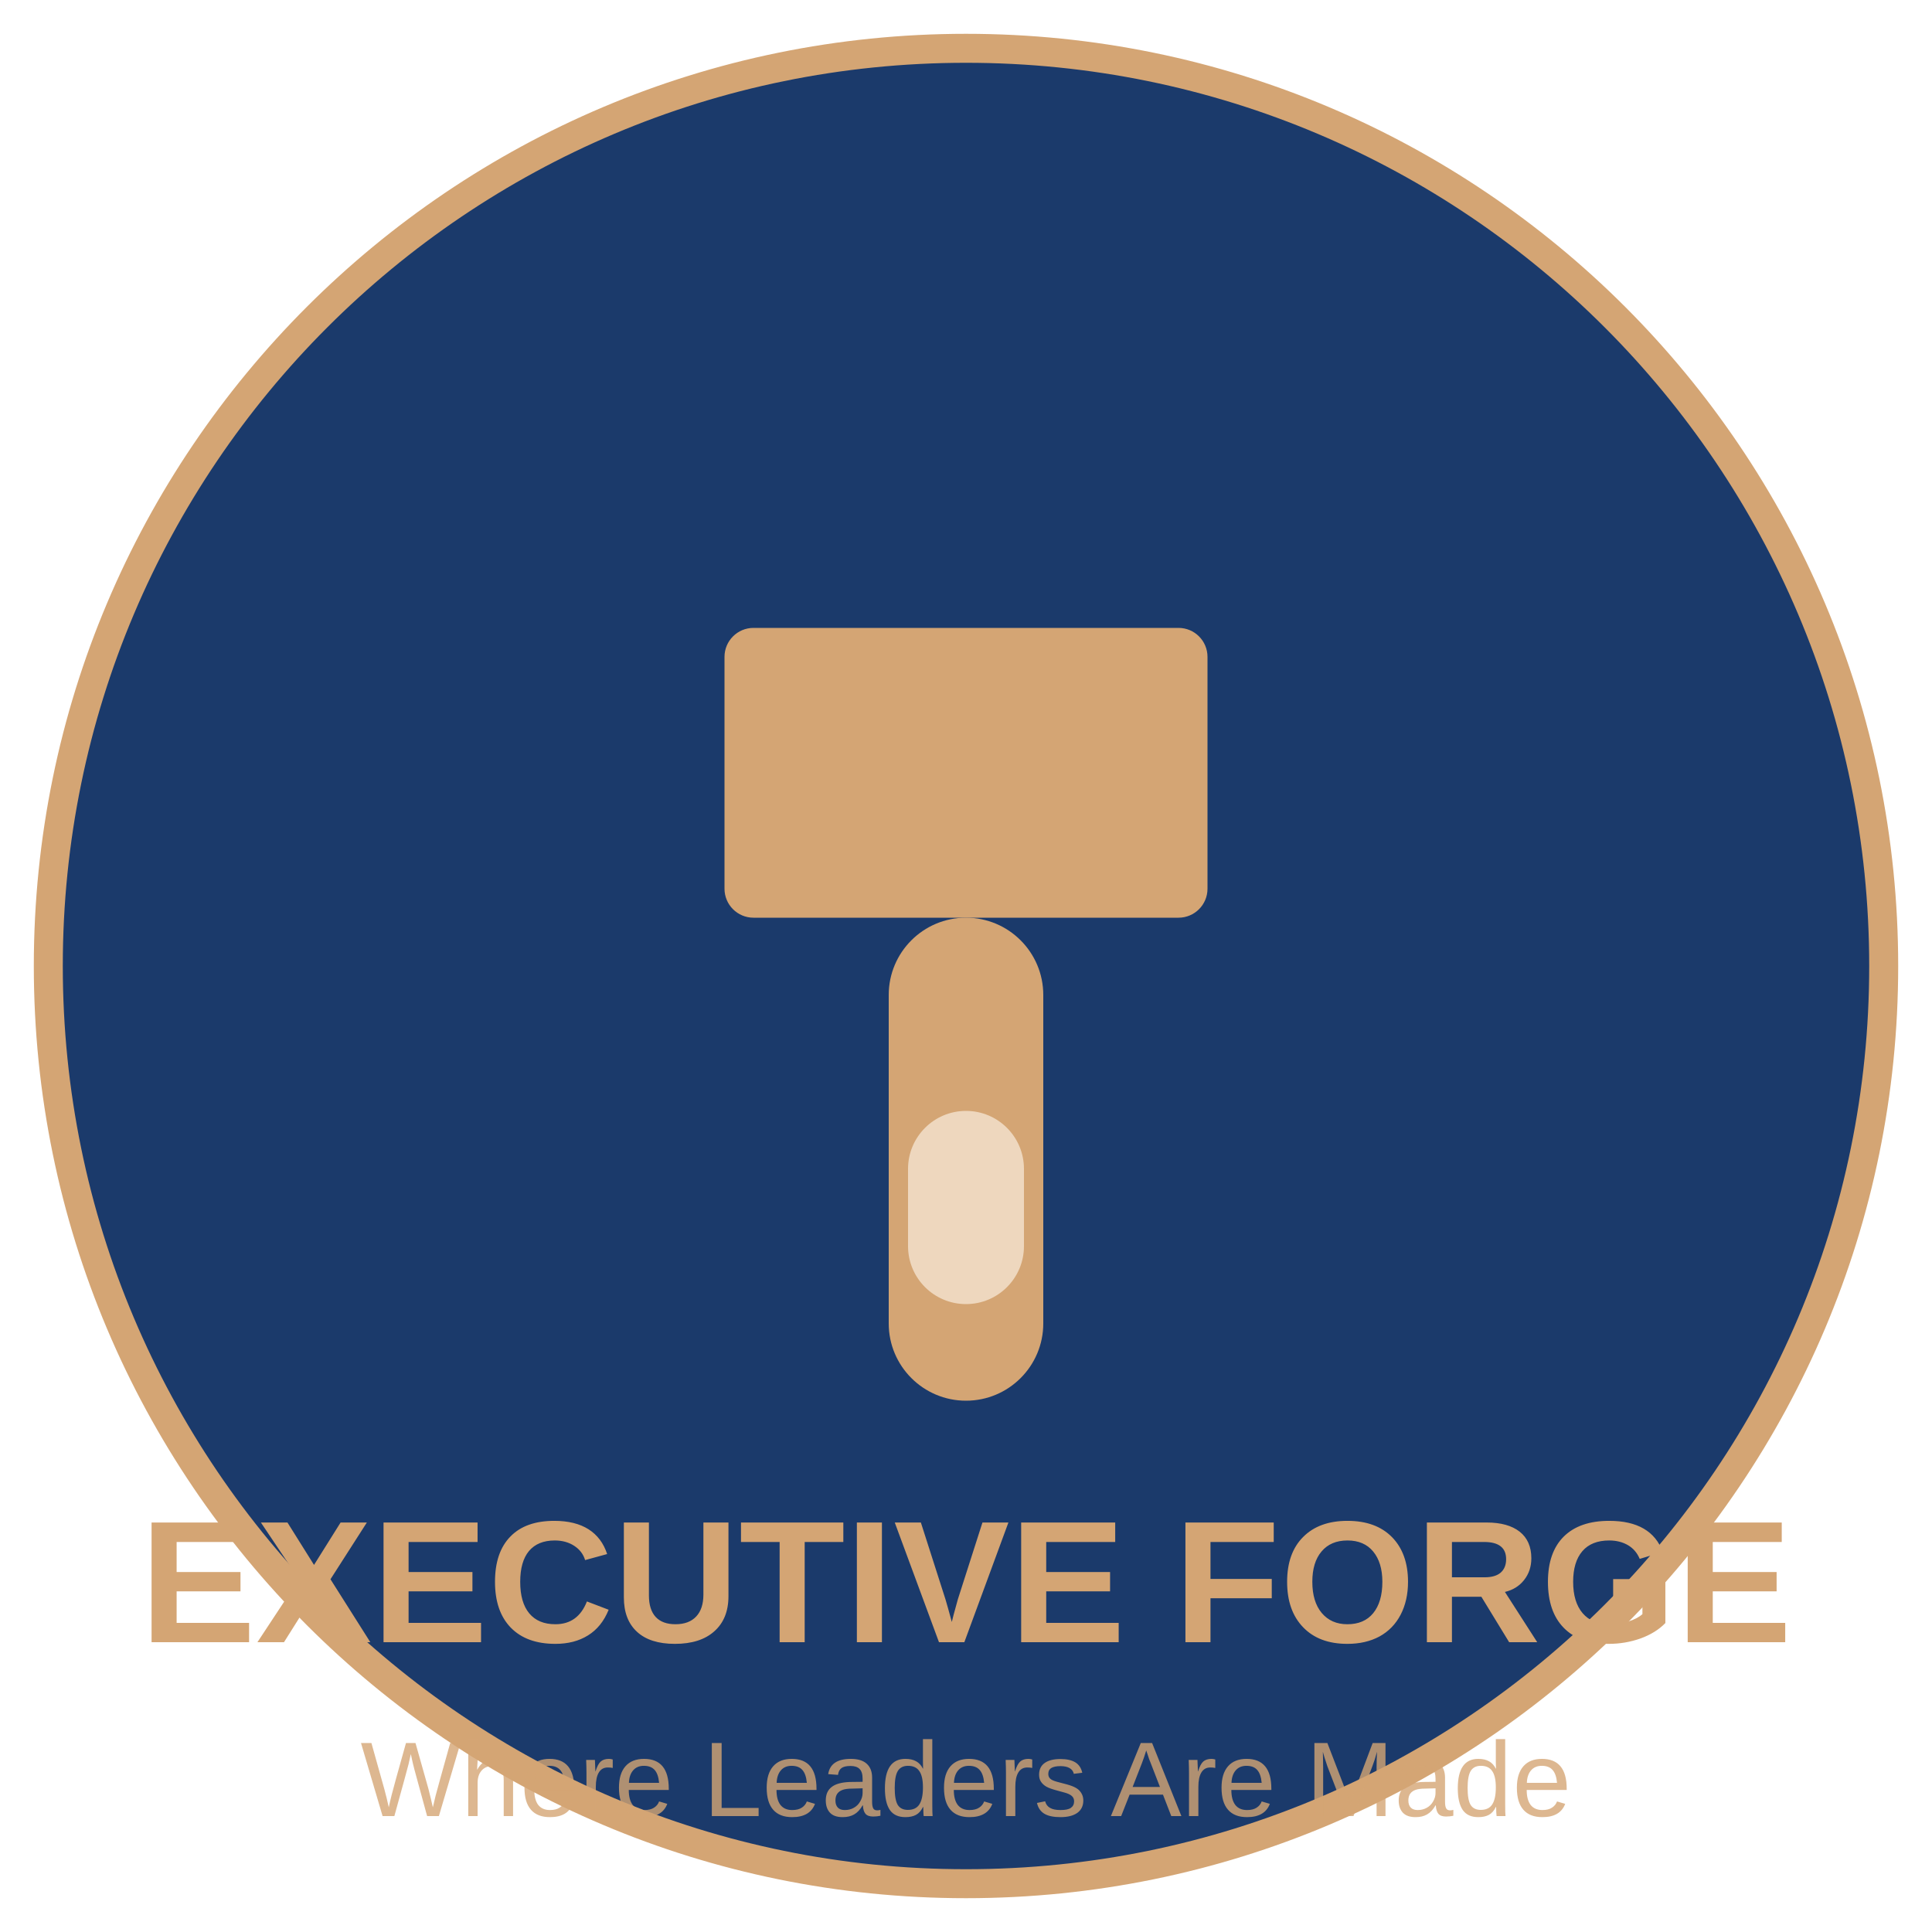
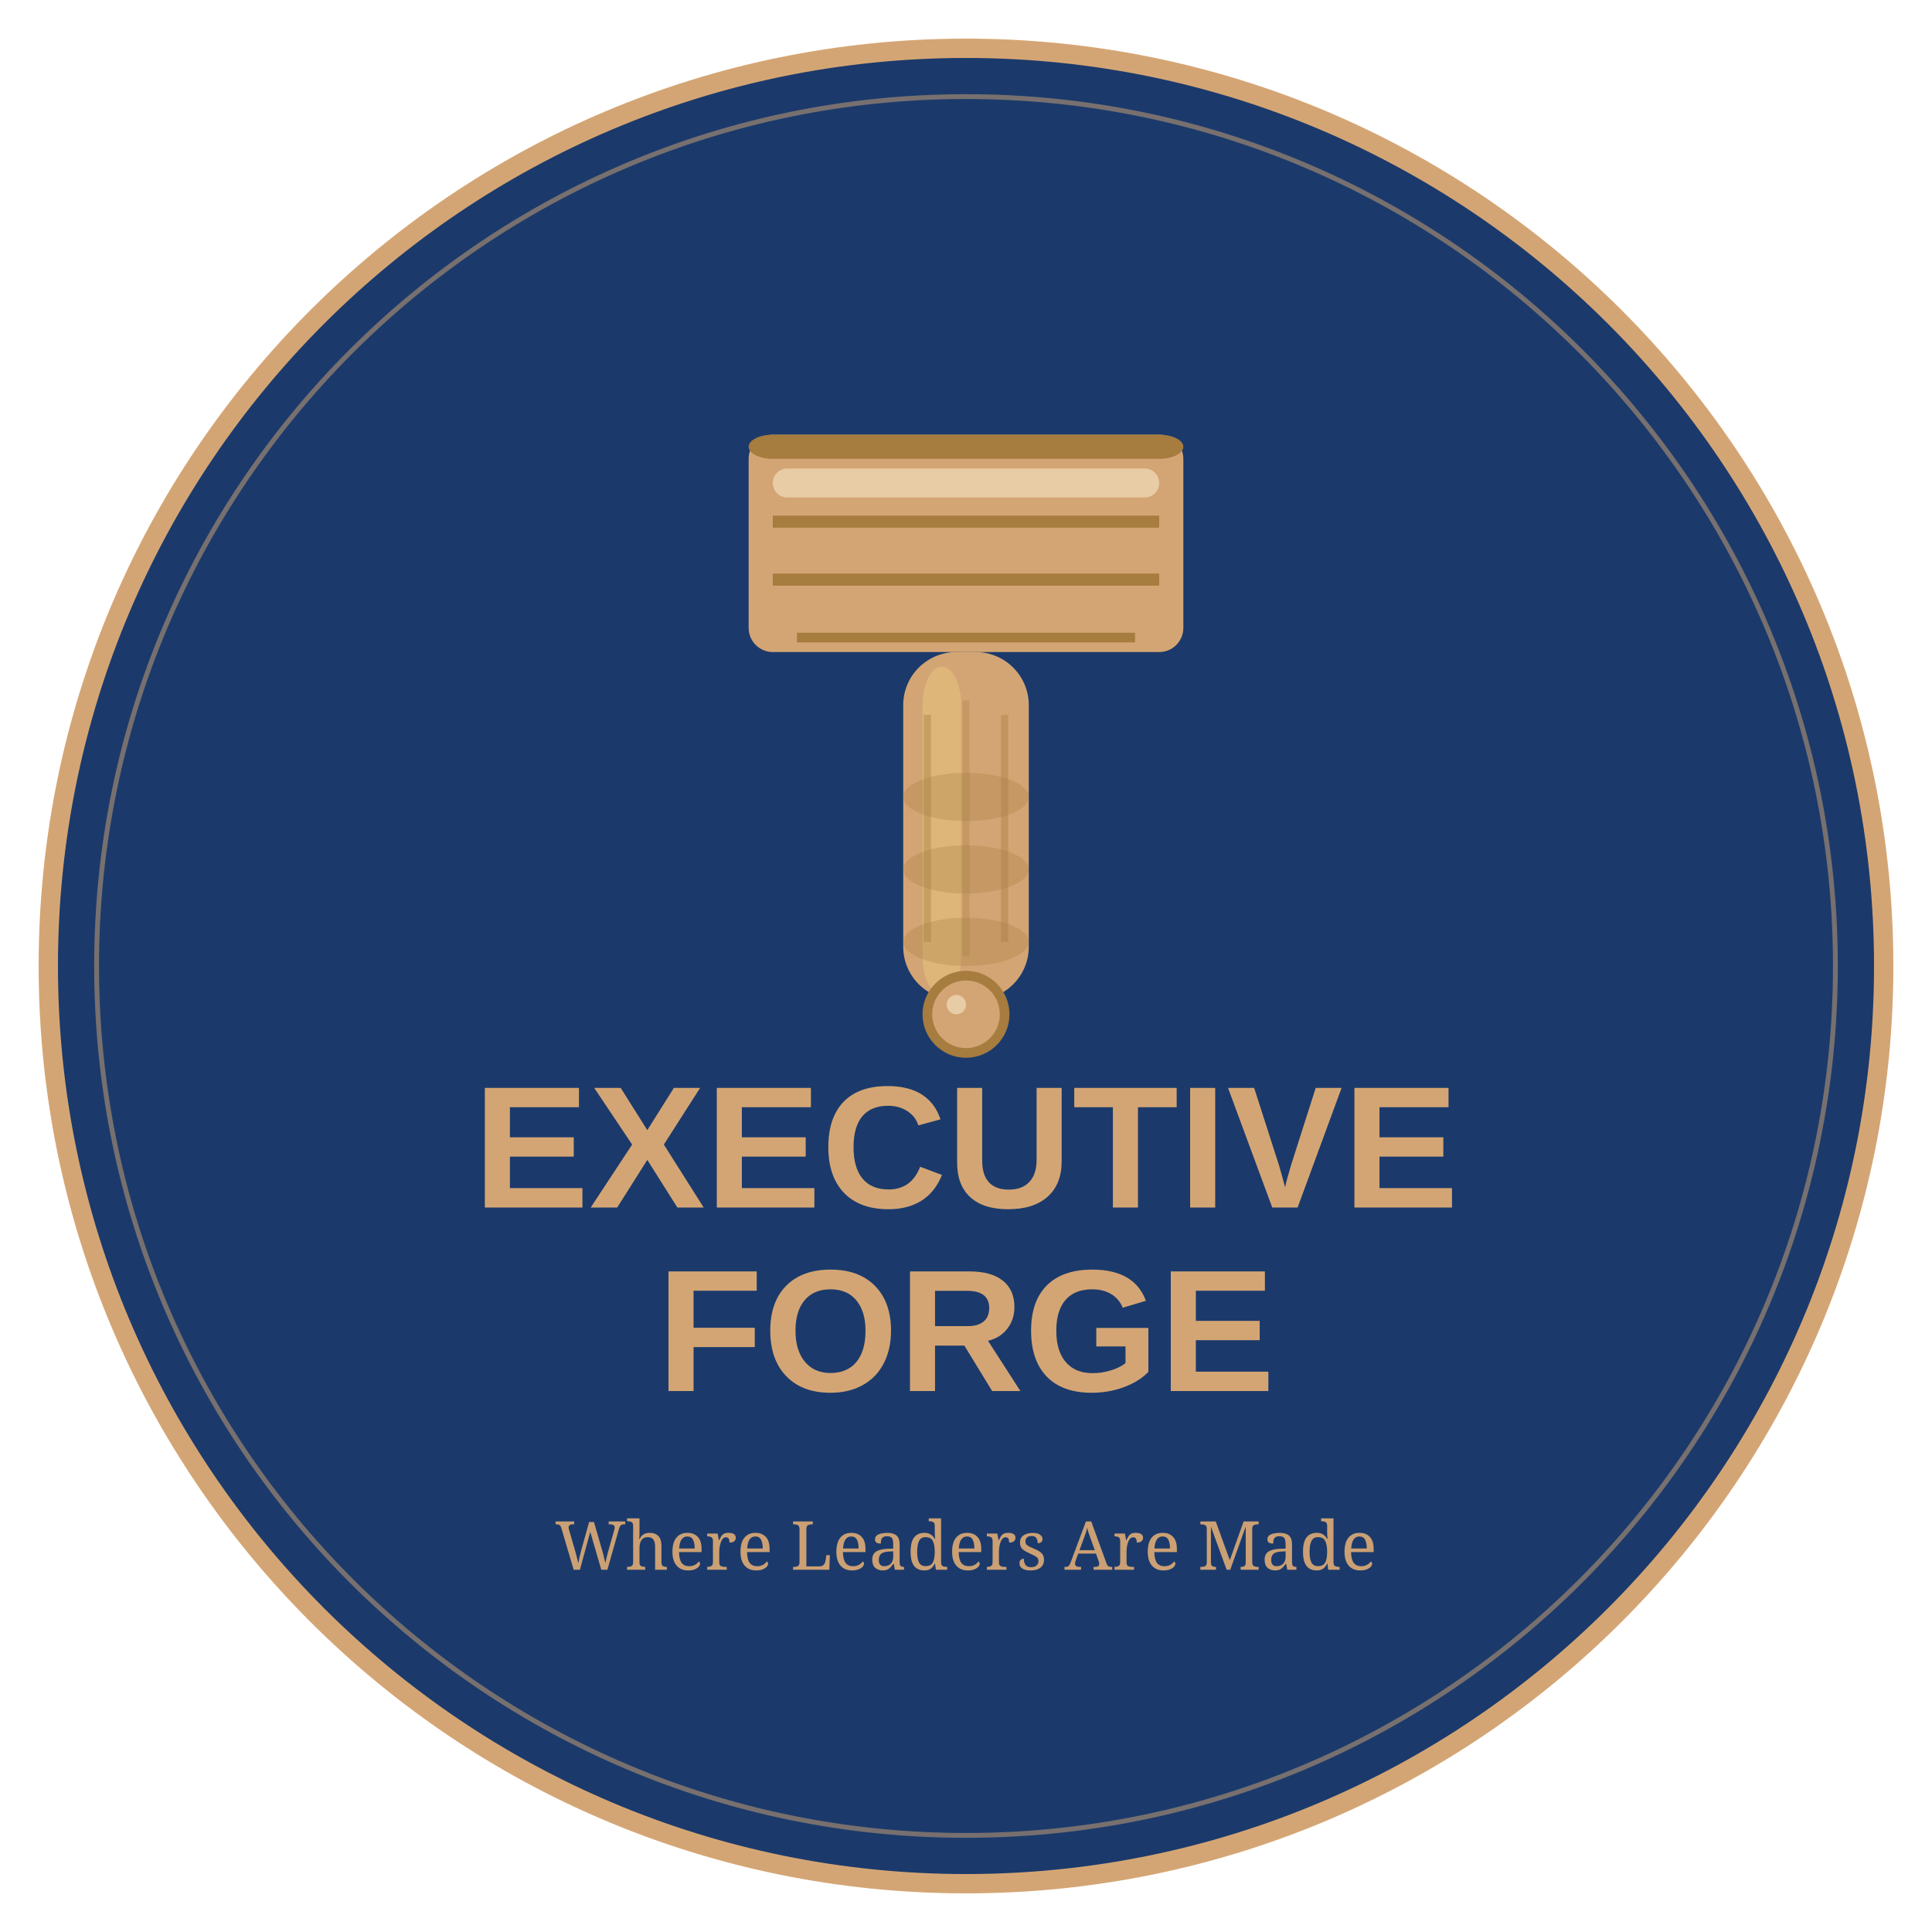
- <svg xmlns="http://www.w3.org/2000/svg" width="200" height="200" viewBox="0 0 200 200">
-   <circle cx="100" cy="100" r="95" fill="#1B3A6B" stroke="#D4A574" stroke-width="3" />
-   <g transform="translate(100, 100)">
-     <rect x="-25" y="-35" width="50" height="30" fill="#D4A574" rx="3" />
-     <rect x="-8" y="-5" width="16" height="50" fill="#D4A574" rx="8" />
-     <rect x="-6" y="15" width="12" height="20" fill="#FFF9F0" opacity="0.6" rx="6" />
+ <svg xmlns="http://www.w3.org/2000/svg" width="400" height="400" viewBox="0 0 400 400">
+   <circle cx="200" cy="200" r="190" fill="#1B3A6B" stroke="#D4A574" stroke-width="4" />
+   <circle cx="200" cy="200" r="180" fill="none" stroke="#D4A574" stroke-width="1" opacity="0.5" />
+   <g transform="translate(200, 140)">
+     <rect x="-45" y="-50" width="90" height="45" fill="#D4A574" rx="5" />
+     <rect x="-45" y="-50" width="90" height="5" fill="#A67C3F" rx="5" />
+     <rect x="-40" y="-43" width="80" height="6" fill="#F5E6C8" opacity="0.6" rx="3" />
+     <line x1="-40" y1="-32" x2="40" y2="-32" stroke="#A67C3F" stroke-width="2.5" />
+     <line x1="-40" y1="-20" x2="40" y2="-20" stroke="#A67C3F" stroke-width="2.5" />
+     <line x1="-35" y1="-8" x2="35" y2="-8" stroke="#A67C3F" stroke-width="2" />
+     <rect x="-13" y="-5" width="26" height="72" fill="#D4A574" rx="11" />
+     <rect x="-9" y="-2" width="8" height="68" fill="#E8C77F" opacity="0.5" rx="8" />
+     <line x1="-8" y1="8" x2="-8" y2="55" stroke="#A67C3F" stroke-width="1.5" opacity="0.4" />
+     <line x1="0" y1="5" x2="0" y2="58" stroke="#A67C3F" stroke-width="1.5" opacity="0.3" />
+     <line x1="8" y1="8" x2="8" y2="55" stroke="#A67C3F" stroke-width="1.5" opacity="0.4" />
+     <ellipse cx="0" cy="25" rx="13" ry="5" fill="#A67C3F" opacity="0.3" />
+     <ellipse cx="0" cy="40" rx="13" ry="5" fill="#A67C3F" opacity="0.3" />
+     <ellipse cx="0" cy="55" rx="13" ry="5" fill="#A67C3F" opacity="0.3" />
+     <circle cx="0" cy="70" r="9" fill="#A67C3F" />
+     <circle cx="0" cy="70" r="7" fill="#D4A574" />
+     <circle cx="-2" cy="68" r="2" fill="#F5E6C8" opacity="0.6" />
  </g>
-   <text x="100" y="170" font-family="Arial, sans-serif" font-size="18" font-weight="bold" text-anchor="middle" fill="#D4A574">EXECUTIVE FORGE</text>
-   <text x="100" y="188" font-family="Arial, sans-serif" font-size="11" text-anchor="middle" fill="#D4A574" opacity="0.8">Where Leaders Are Made</text>
+   <text x="200" y="250" font-family="Arial, sans-serif" font-size="36" font-weight="bold" text-anchor="middle" fill="#D4A574">EXECUTIVE</text>
+   <text x="200" y="288" font-family="Arial, sans-serif" font-size="36" font-weight="bold" text-anchor="middle" fill="#D4A574">FORGE</text>
+   <text x="200" y="325" font-family="Georgia, serif" font-size="14" text-anchor="middle" fill="#D4A574" opacity="0.95">Where Leaders Are Made</text>
</svg>
